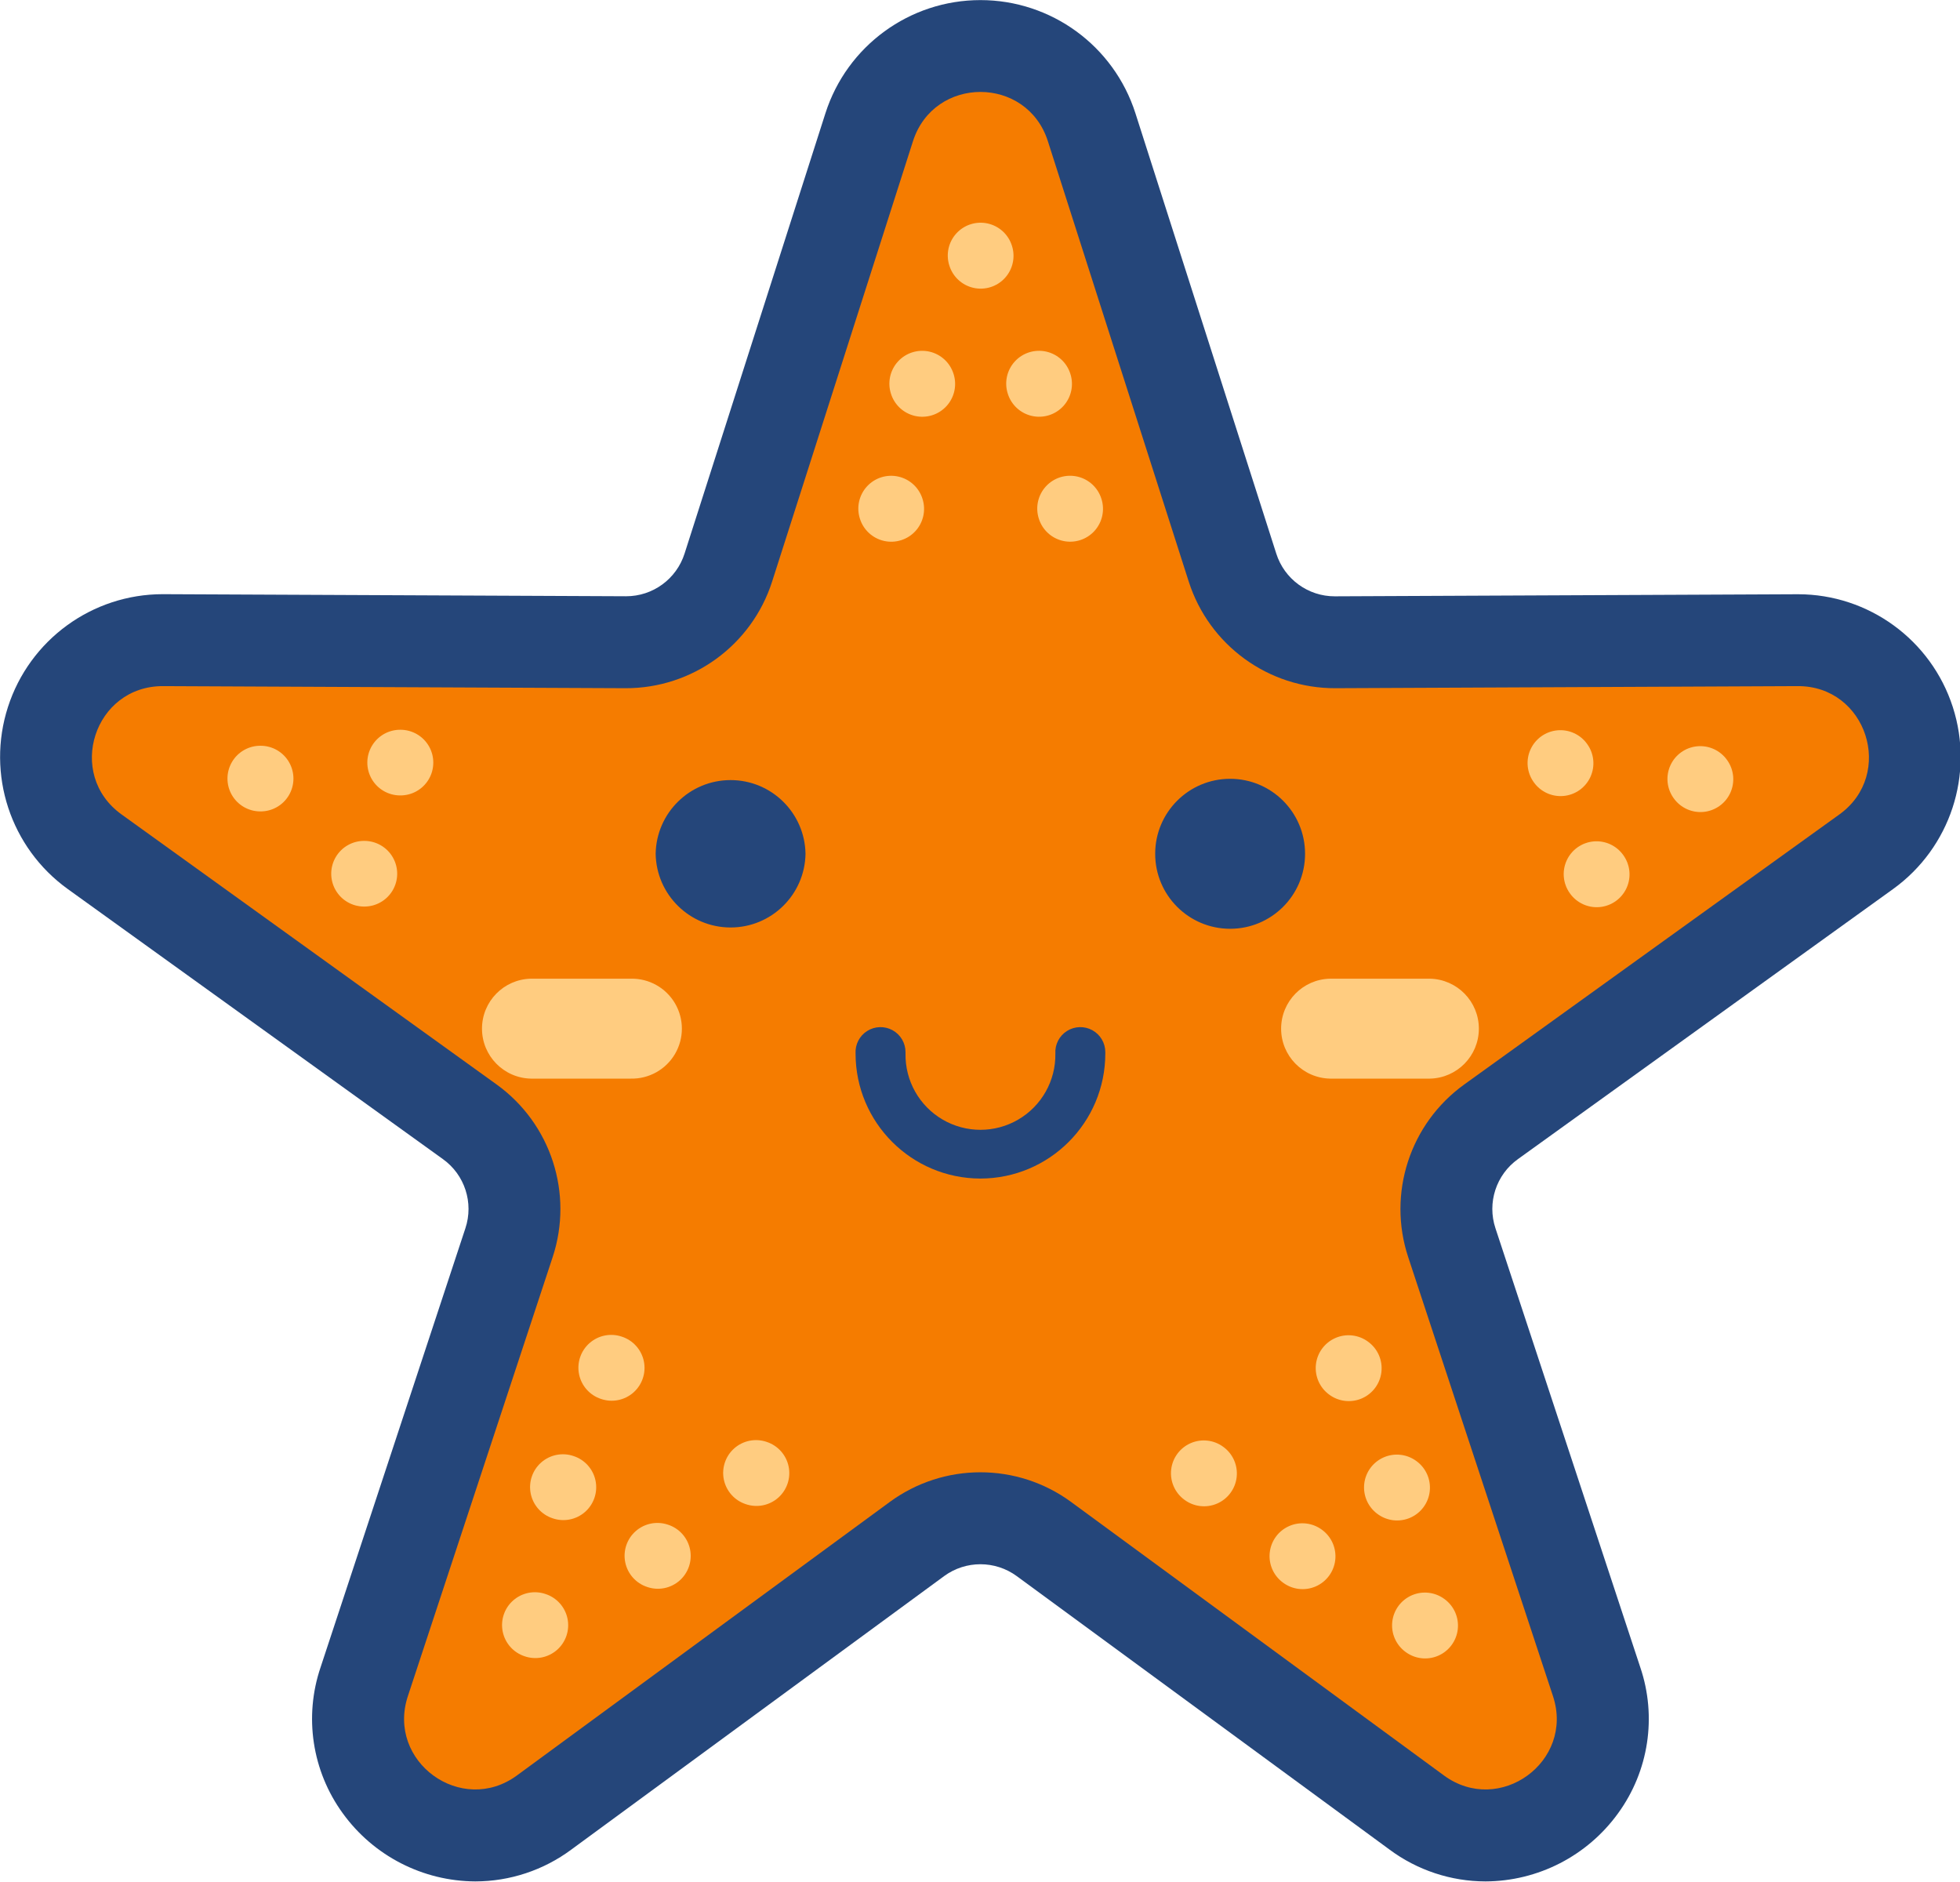
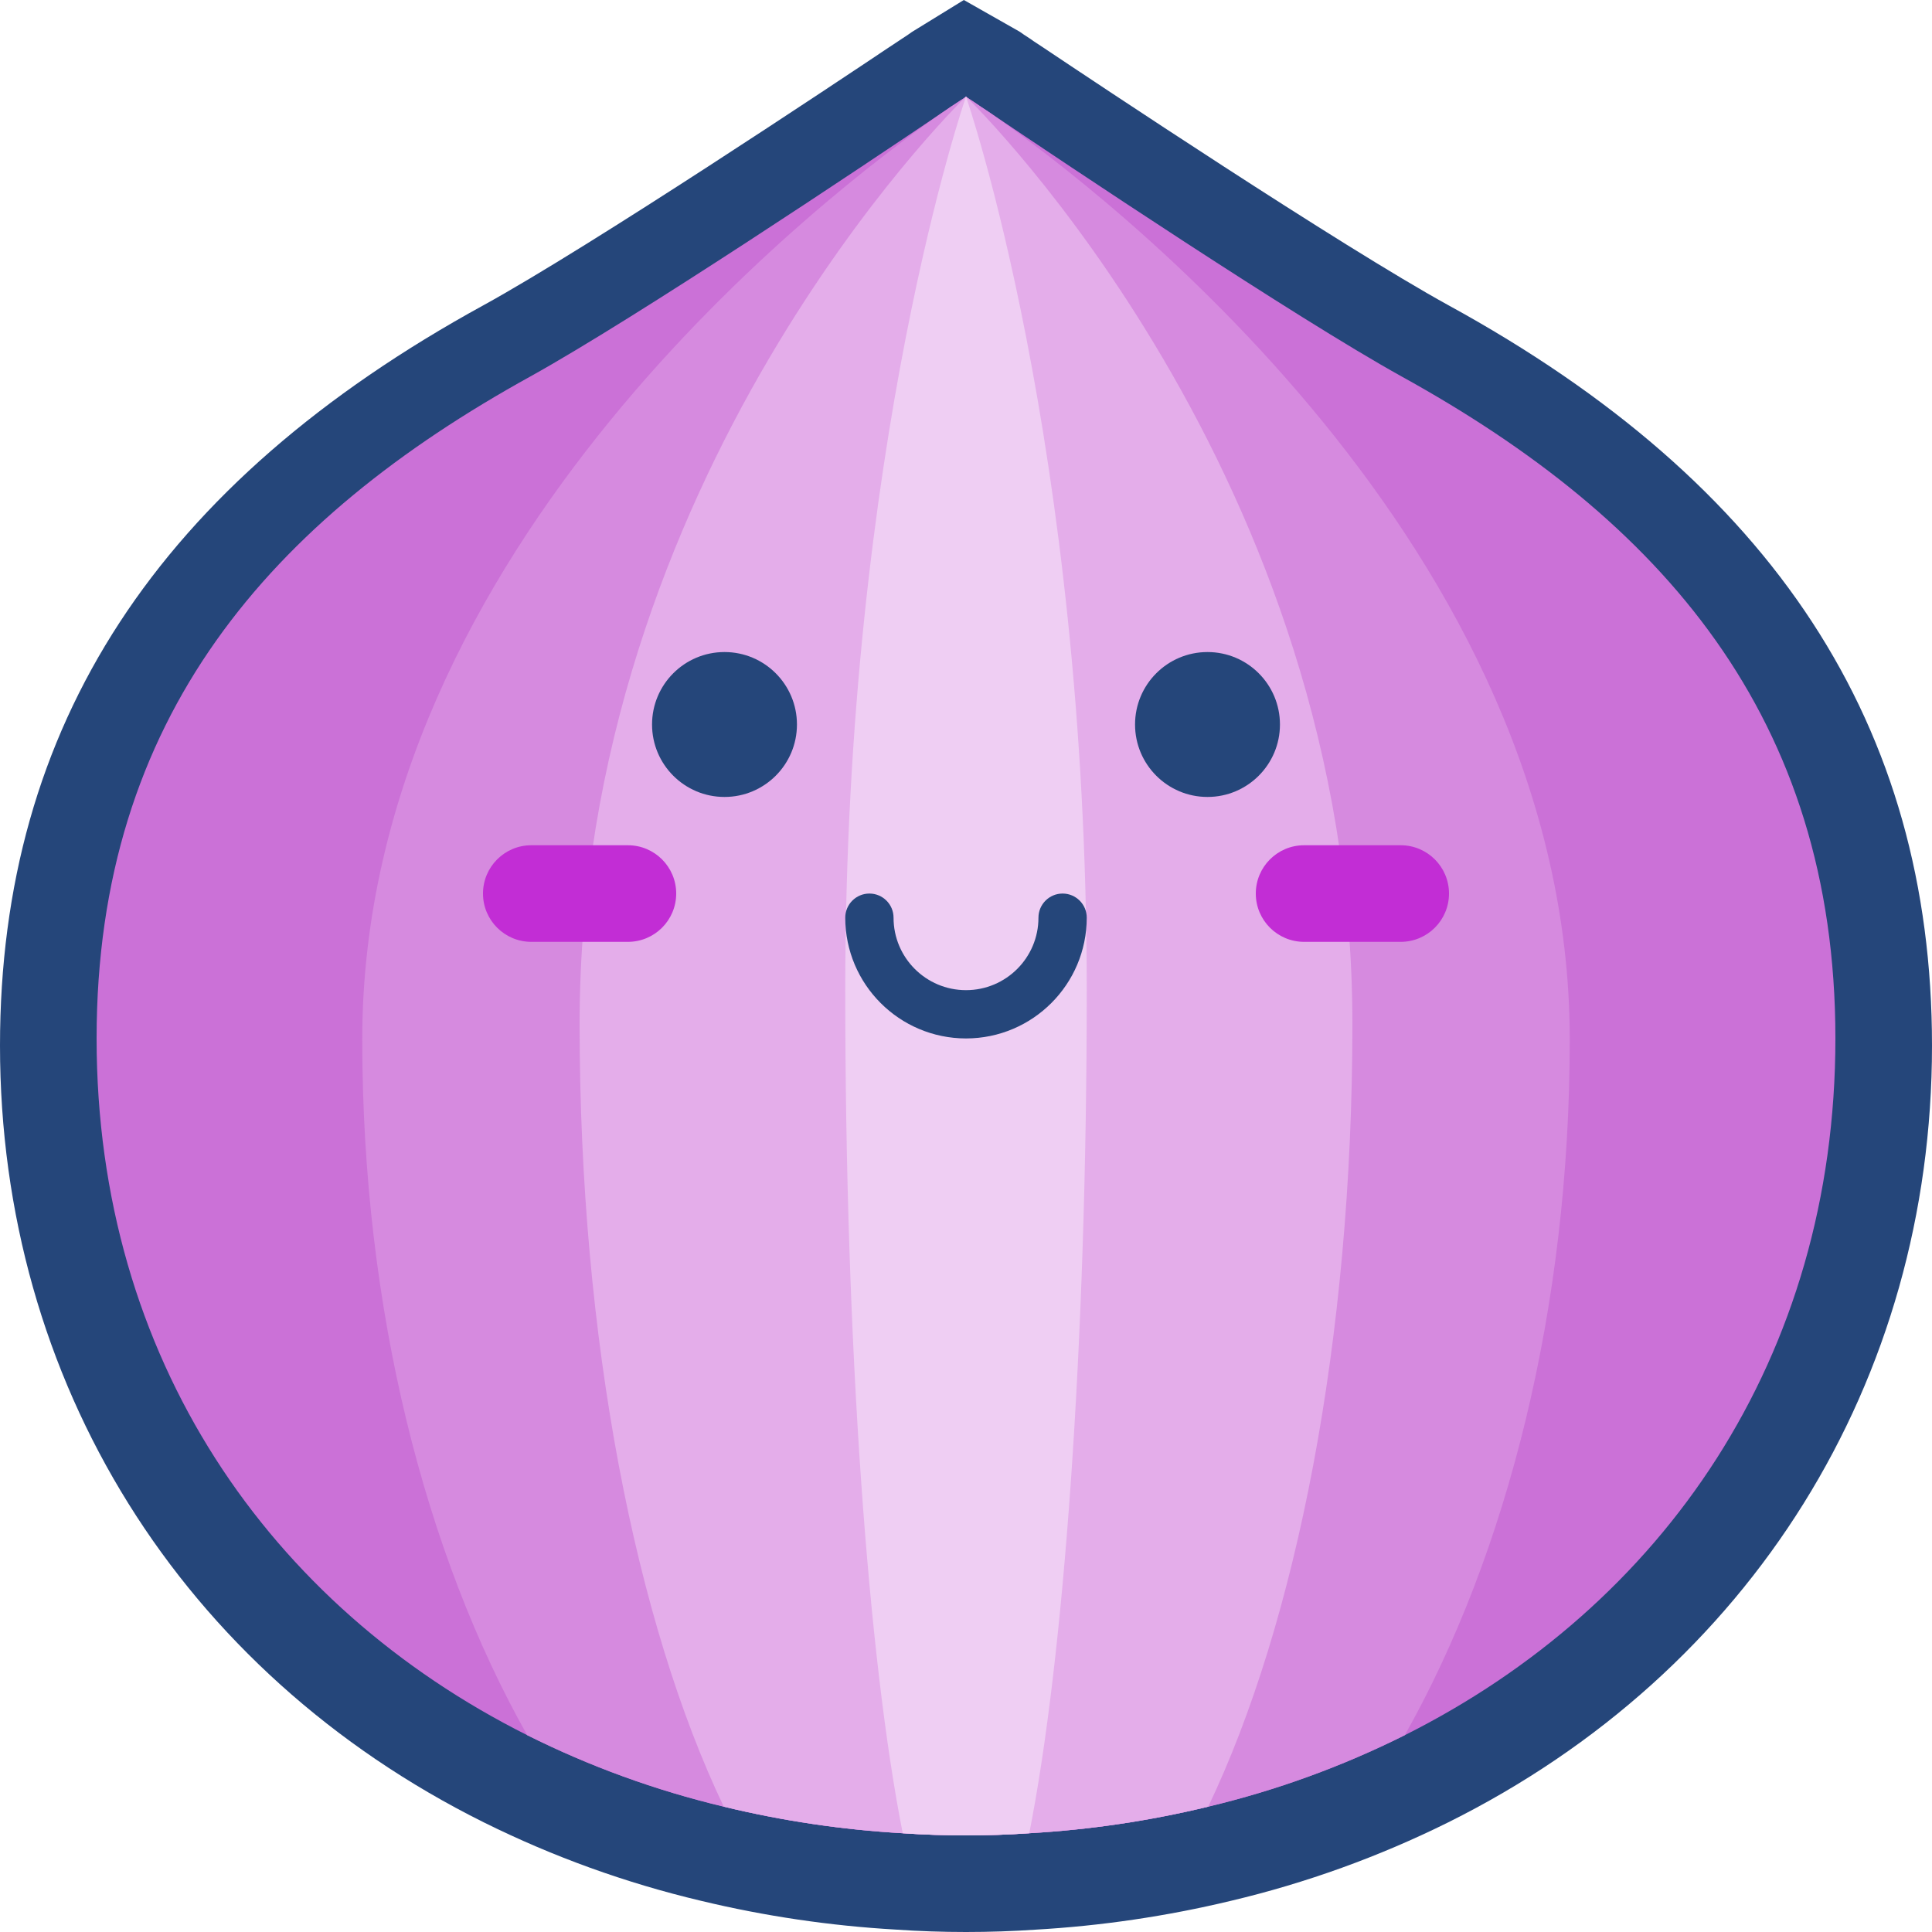
- <svg xmlns="http://www.w3.org/2000/svg" t="1668056712924" class="icon" viewBox="0 0 1067 1024" version="1.1" p-id="11676" width="208.398" height="200">
-   <path d="M808.67 1024a87.845 87.845 0 0 1-52.245-17.336l-202.891-148.812a33.492 33.492 0 0 0-39.604 0l-202.891 148.812a87.881 87.881 0 0 1-52.257 17.336 89.537 89.537 0 0 1-72.225-37.137 87.345 87.345 0 0 1-12.046-79.386l78.838-238.944a33.36 33.36 0 0 0-12.248-37.674L36.899 483.882a88.584 88.584 0 0 1 51.709-160.488l252.181 1.132a33.36 33.36 0 0 0 31.895-23.281l76.67-239.612a88.596 88.596 0 0 1 168.756 0l76.67 239.647a33.36 33.36 0 0 0 31.883 23.281l252.193-1.132a88.584 88.584 0 0 1 51.709 160.452L826.363 630.859a33.36 33.36 0 0 0-12.248 37.674l78.838 238.944a87.333 87.333 0 0 1-12.046 79.386 89.501 89.501 0 0 1-72.225 37.137z" fill="#25467A" p-id="11677" />
-   <path d="M978.665 373.435l-251.61 1.132a83.532 83.532 0 0 1-79.934-58.071L570.452 76.848c-11.438-35.743-61.955-35.743-73.441 0L420.342 316.496a83.532 83.532 0 0 1-79.934 58.071l-251.61-1.132c-37.519-0.179-53.138 47.92-22.637 69.831L270.339 590.242a83.52 83.52 0 0 1 30.525 93.957l-78.826 238.956c-11.76 35.624 29.155 65.351 59.405 43.154l202.891-148.812a83.52 83.52 0 0 1 98.795 0l202.891 148.812c30.251 22.197 71.165-7.53 59.405-43.154l-78.826-238.956a83.52 83.52 0 0 1 30.525-93.957l204.226-146.977c30.406-21.911 14.834-70.009-22.685-69.831z" fill="#F57C00" p-id="11678" />
-   <path d="M533.851 139.158m-17.048 5.362a17.872 17.872 0 1 0 34.097-10.724 17.872 17.872 0 1 0-34.097 10.724Z" fill="#FFCC80" p-id="11679" />
-   <path d="M502.061 208.884m-17.048 5.362a17.872 17.872 0 1 0 34.097-10.724 17.872 17.872 0 1 0-34.097 10.724Z" fill="#FFCC80" p-id="11680" />
-   <path d="M565.661 208.876m-17.048 5.362a17.872 17.872 0 1 0 34.097-10.724 17.872 17.872 0 1 0-34.097 10.724Z" fill="#FFCC80" p-id="11681" />
-   <path d="M485.158 276.9m-17.048 5.362a17.872 17.872 0 1 0 34.097-10.724 17.872 17.872 0 1 0-34.097 10.724Z" fill="#FFCC80" p-id="11682" />
-   <path d="M582.562 276.887m-17.048 5.362a17.872 17.872 0 1 0 34.097-10.724 17.872 17.872 0 1 0-34.097 10.724Z" fill="#FFCC80" p-id="11683" />
-   <path d="M141.788 423.76m-0.168 17.871a17.872 17.872 0 1 0 0.337-35.742 17.872 17.872 0 1 0-0.337 35.742Z" fill="#FFCC80" p-id="11684" />
-   <path d="M198.269 475.542m-0.168 17.871a17.872 17.872 0 1 0 0.337-35.742 17.872 17.872 0 1 0-0.337 35.742Z" fill="#FFCC80" p-id="11685" />
-   <path d="M217.926 415.057m-0.168 17.871a17.872 17.872 0 1 0 0.337-35.742 17.872 17.872 0 1 0-0.337 35.742Z" fill="#FFCC80" p-id="11686" />
-   <path d="M291.311 884.526m-5.683 16.944a17.872 17.872 0 1 0 11.365-33.888 17.872 17.872 0 1 0-11.365 33.888Z" fill="#FFCC80" p-id="11687" />
-   <path d="M358.016 846.803m-5.683 16.944a17.872 17.872 0 1 0 11.365-33.888 17.872 17.872 0 1 0-11.365 33.888Z" fill="#FFCC80" p-id="11688" />
-   <path d="M306.566 809.433m-5.683 16.944a17.872 17.872 0 1 0 11.365-33.888 17.872 17.872 0 1 0-11.365 33.888Z" fill="#FFCC80" p-id="11689" />
-   <path d="M411.684 801.727m-5.683 16.944a17.872 17.872 0 1 0 11.365-33.888 17.872 17.872 0 1 0-11.365 33.888Z" fill="#FFCC80" p-id="11690" />
-   <path d="M332.875 744.461m-5.683 16.944a17.872 17.872 0 1 0 11.365-33.888 17.872 17.872 0 1 0-11.365 33.888Z" fill="#FFCC80" p-id="11691" />
-   <path d="M775.766 884.717m-10.641 14.359a17.872 17.872 0 1 0 21.281-28.718 17.872 17.872 0 1 0-21.281 28.718Z" fill="#FFCC80" p-id="11692" />
-   <path d="M760.505 809.625m-10.641 14.359a17.872 17.872 0 1 0 21.281-28.718 17.872 17.872 0 1 0-21.281 28.718Z" fill="#FFCC80" p-id="11693" />
-   <path d="M709.066 847.001m-10.641 14.359a17.872 17.872 0 1 0 21.281-28.718 17.872 17.872 0 1 0-21.281 28.718Z" fill="#FFCC80" p-id="11694" />
-   <path d="M734.201 744.66m-10.641 14.359a17.872 17.872 0 1 0 21.281-28.718 17.872 17.872 0 1 0-21.281 28.718Z" fill="#FFCC80" p-id="11695" />
-   <path d="M655.395 801.906m-10.641 14.359a17.872 17.872 0 1 0 21.281-28.718 17.872 17.872 0 1 0-21.281 28.718Z" fill="#FFCC80" p-id="11696" />
-   <path d="M925.657 424.042m-14.557 10.368a17.872 17.872 0 1 0 29.114-20.736 17.872 17.872 0 1 0-29.114 20.736Z" fill="#FFCC80" p-id="11697" />
-   <path d="M849.511 415.357m-14.557 10.368a17.872 17.872 0 1 0 29.114-20.736 17.872 17.872 0 1 0-29.114 20.736Z" fill="#FFCC80" p-id="11698" />
-   <path d="M869.178 475.826m-14.557 10.368a17.872 17.872 0 1 0 29.114-20.736 17.872 17.872 0 1 0-29.114 20.736Z" fill="#FFCC80" p-id="11699" />
-   <path d="M533.732 641.451a68.067 68.067 0 0 1-67.972-68.02 13.606 13.606 0 1 1 27.189-0.81v0.81a40.795 40.795 0 1 0 81.578 0 13.606 13.606 0 1 1 27.189-0.81v0.81a68.067 68.067 0 0 1-67.984 68.02zM356.933 464.676a40.795 40.795 0 0 0 81.578 0.06v-0.06a40.795 40.795 0 0 0-81.578 0zM628.869 464.676a40.795 40.795 0 1 0 81.59 0.071v-0.071a40.795 40.795 0 0 0-81.59 0z" fill="#25467A" p-id="11700" />
-   <path d="M343.339 532.672h-54.318a27.201 27.201 0 0 0 0 54.39h54.413a27.201 27.201 0 1 0 0-54.39h-0.095z m435.104 0h-54.389a27.201 27.201 0 0 0 0 54.39h54.389a27.201 27.201 0 0 0 0-54.39z" fill="#FFCC80" p-id="11701" />
+ <svg xmlns="http://www.w3.org/2000/svg" t="1676945029225" class="icon" viewBox="0 0 1024 1024" version="1.1" p-id="8068" width="200" height="200">
+   <path d="M512 1024c-12.411 0-24.88-0.423-37.074-1.269A585.543 585.543 0 0 1 371.429 1007.44a537.337 537.337 0 0 1-114.971-41.531C95.886 886.046 0 732.137 0 554.217c0-169.634 83.851-298.011 256.343-392.48 57.337-31.543 188.4-118.949 214.091-136.16l10.88-7.211c1.554-1.143 2.457-1.691 2.457-1.691L510.857 0l29.371 16.674s0.903 0.549 2.457 1.691l3.497 2.286 1.474 1.063 5.829 3.84c25.771 17.269 156.834 104.674 214.263 136.263C940.149 256.206 1024 384.583 1024 554.217c0 177.92-95.886 331.829-256.48 411.703a537.84 537.84 0 0 1-115.2 41.577A587.749 587.749 0 0 1 548.571 1022.777c-11.691 0.8-24.16 1.223-36.571 1.223z" fill="#25467A" p-id="8069" />
+   <path d="M972.8 550.4c0 169.6-91.657 300.8-228.229 369.28a483.429 483.429 0 0 1-104.183 37.886 530.789 530.789 0 0 1-94.857 14.08c-11.006 0.766-22.263 1.143-33.531 1.143s-22.526-0.389-33.531-1.143a530.789 530.789 0 0 1-94.857-14.08 483.429 483.429 0 0 1-104.183-37.886C142.857 851.2 51.2 720 51.2 550.4c0-170.366 92.411-274.949 229.886-350.857 56.32-31.234 178.183-112.766 217.989-139.646l2.286-1.543c1.92-1.28 3.714-2.434 5.12-3.429 2.057-1.28 3.429-2.286 4.48-2.949 0.64-0.514 1.029-0.766 1.029-0.766s0.389 0.251 1.029 0.766c1.017 0.64 2.423 1.669 4.48 2.949 1.406 1.017 3.2 2.171 5.12 3.429l2.286 1.543c39.806 26.88 161.669 108.411 217.989 139.646C880.389 275.429 972.8 380.034 972.8 550.4z" fill="#CB71D7" p-id="8070" />
+   <path d="M832 550.914c0 142.72-33.28 272.64-87.429 368.766a483.429 483.429 0 0 1-104.183 37.886 530.789 530.789 0 0 1-94.857 14.08c-11.006 0.766-22.263 1.143-33.531 1.143s-22.526-0.389-33.531-1.143a530.789 530.789 0 0 1-94.857-14.08 483.429 483.429 0 0 1-104.183-37.886C225.28 823.554 192 693.634 192 550.914c0-260.743 247.166-449.143 307.074-491.006l2.286-1.543a60.446 60.446 0 0 1 5.12-3.429c2.057-1.406 3.589-2.434 4.48-2.949 0.64-0.514 1.029-0.766 1.029-0.766s0.389 0.251 1.029 0.766c0.891 0.514 2.423 1.543 4.48 2.949 1.406 1.017 3.2 2.171 5.12 3.429l2.286 1.543C584.834 101.714 832 290.171 832 550.914z" fill="#D68ADF" p-id="8071" />
+   <path d="M716.8 542.72c0 167.68-29.829 317.314-76.411 414.857a530.789 530.789 0 0 1-94.857 14.08c-11.006 0.766-22.263 1.143-33.531 1.143s-22.526-0.389-33.531-1.143a530.789 530.789 0 0 1-94.857-14.08c-46.583-97.531-76.411-247.166-76.411-414.857 0-289.531 198.4-485.371 204.674-491.429l0.126-0.126 0.126 0.126c6.274 6.057 204.674 201.897 204.674 491.429z" fill="#E4ADEA" p-id="8072" />
+   <path d="M576 524.8c0 188.926-12.16 354.434-30.469 446.857-11.006 0.766-22.263 1.143-33.531 1.143s-22.526-0.389-33.531-1.143c-18.286-92.411-30.469-257.92-30.469-446.857 0-289.794 64-473.6 64-473.6s64 183.806 64 473.6z" fill="#EFCEF3" p-id="8073" />
+   <path d="M512 550.4a64.069 64.069 0 0 1-64-64 12.8 12.8 0 1 1 25.6 0 38.4 38.4 0 0 0 76.8 0 12.8 12.8 0 1 1 25.6 0 64.069 64.069 0 0 1-64 64z" fill="#25467A" p-id="8074" />
+   <path d="M384 384m-38.4 0a38.4 38.4 0 1 0 76.8 0 38.4 38.4 0 1 0-76.8 0Z" fill="#25467A" p-id="8075" />
+   <path d="M640 384m-38.4 0a38.4 38.4 0 1 0 76.8 0 38.4 38.4 0 1 0-76.8 0Z" fill="#25467A" p-id="8076" />
+   <path d="M332.8 448h-51.2a25.6 25.6 0 1 0 0 51.2h51.2a25.6 25.6 0 1 0 0-51.2zM742.4 448h-51.2a25.6 25.6 0 1 0 0 51.2h51.2a25.6 25.6 0 0 0 0-51.2z" fill="#C22DD5" p-id="8077" />
</svg>
